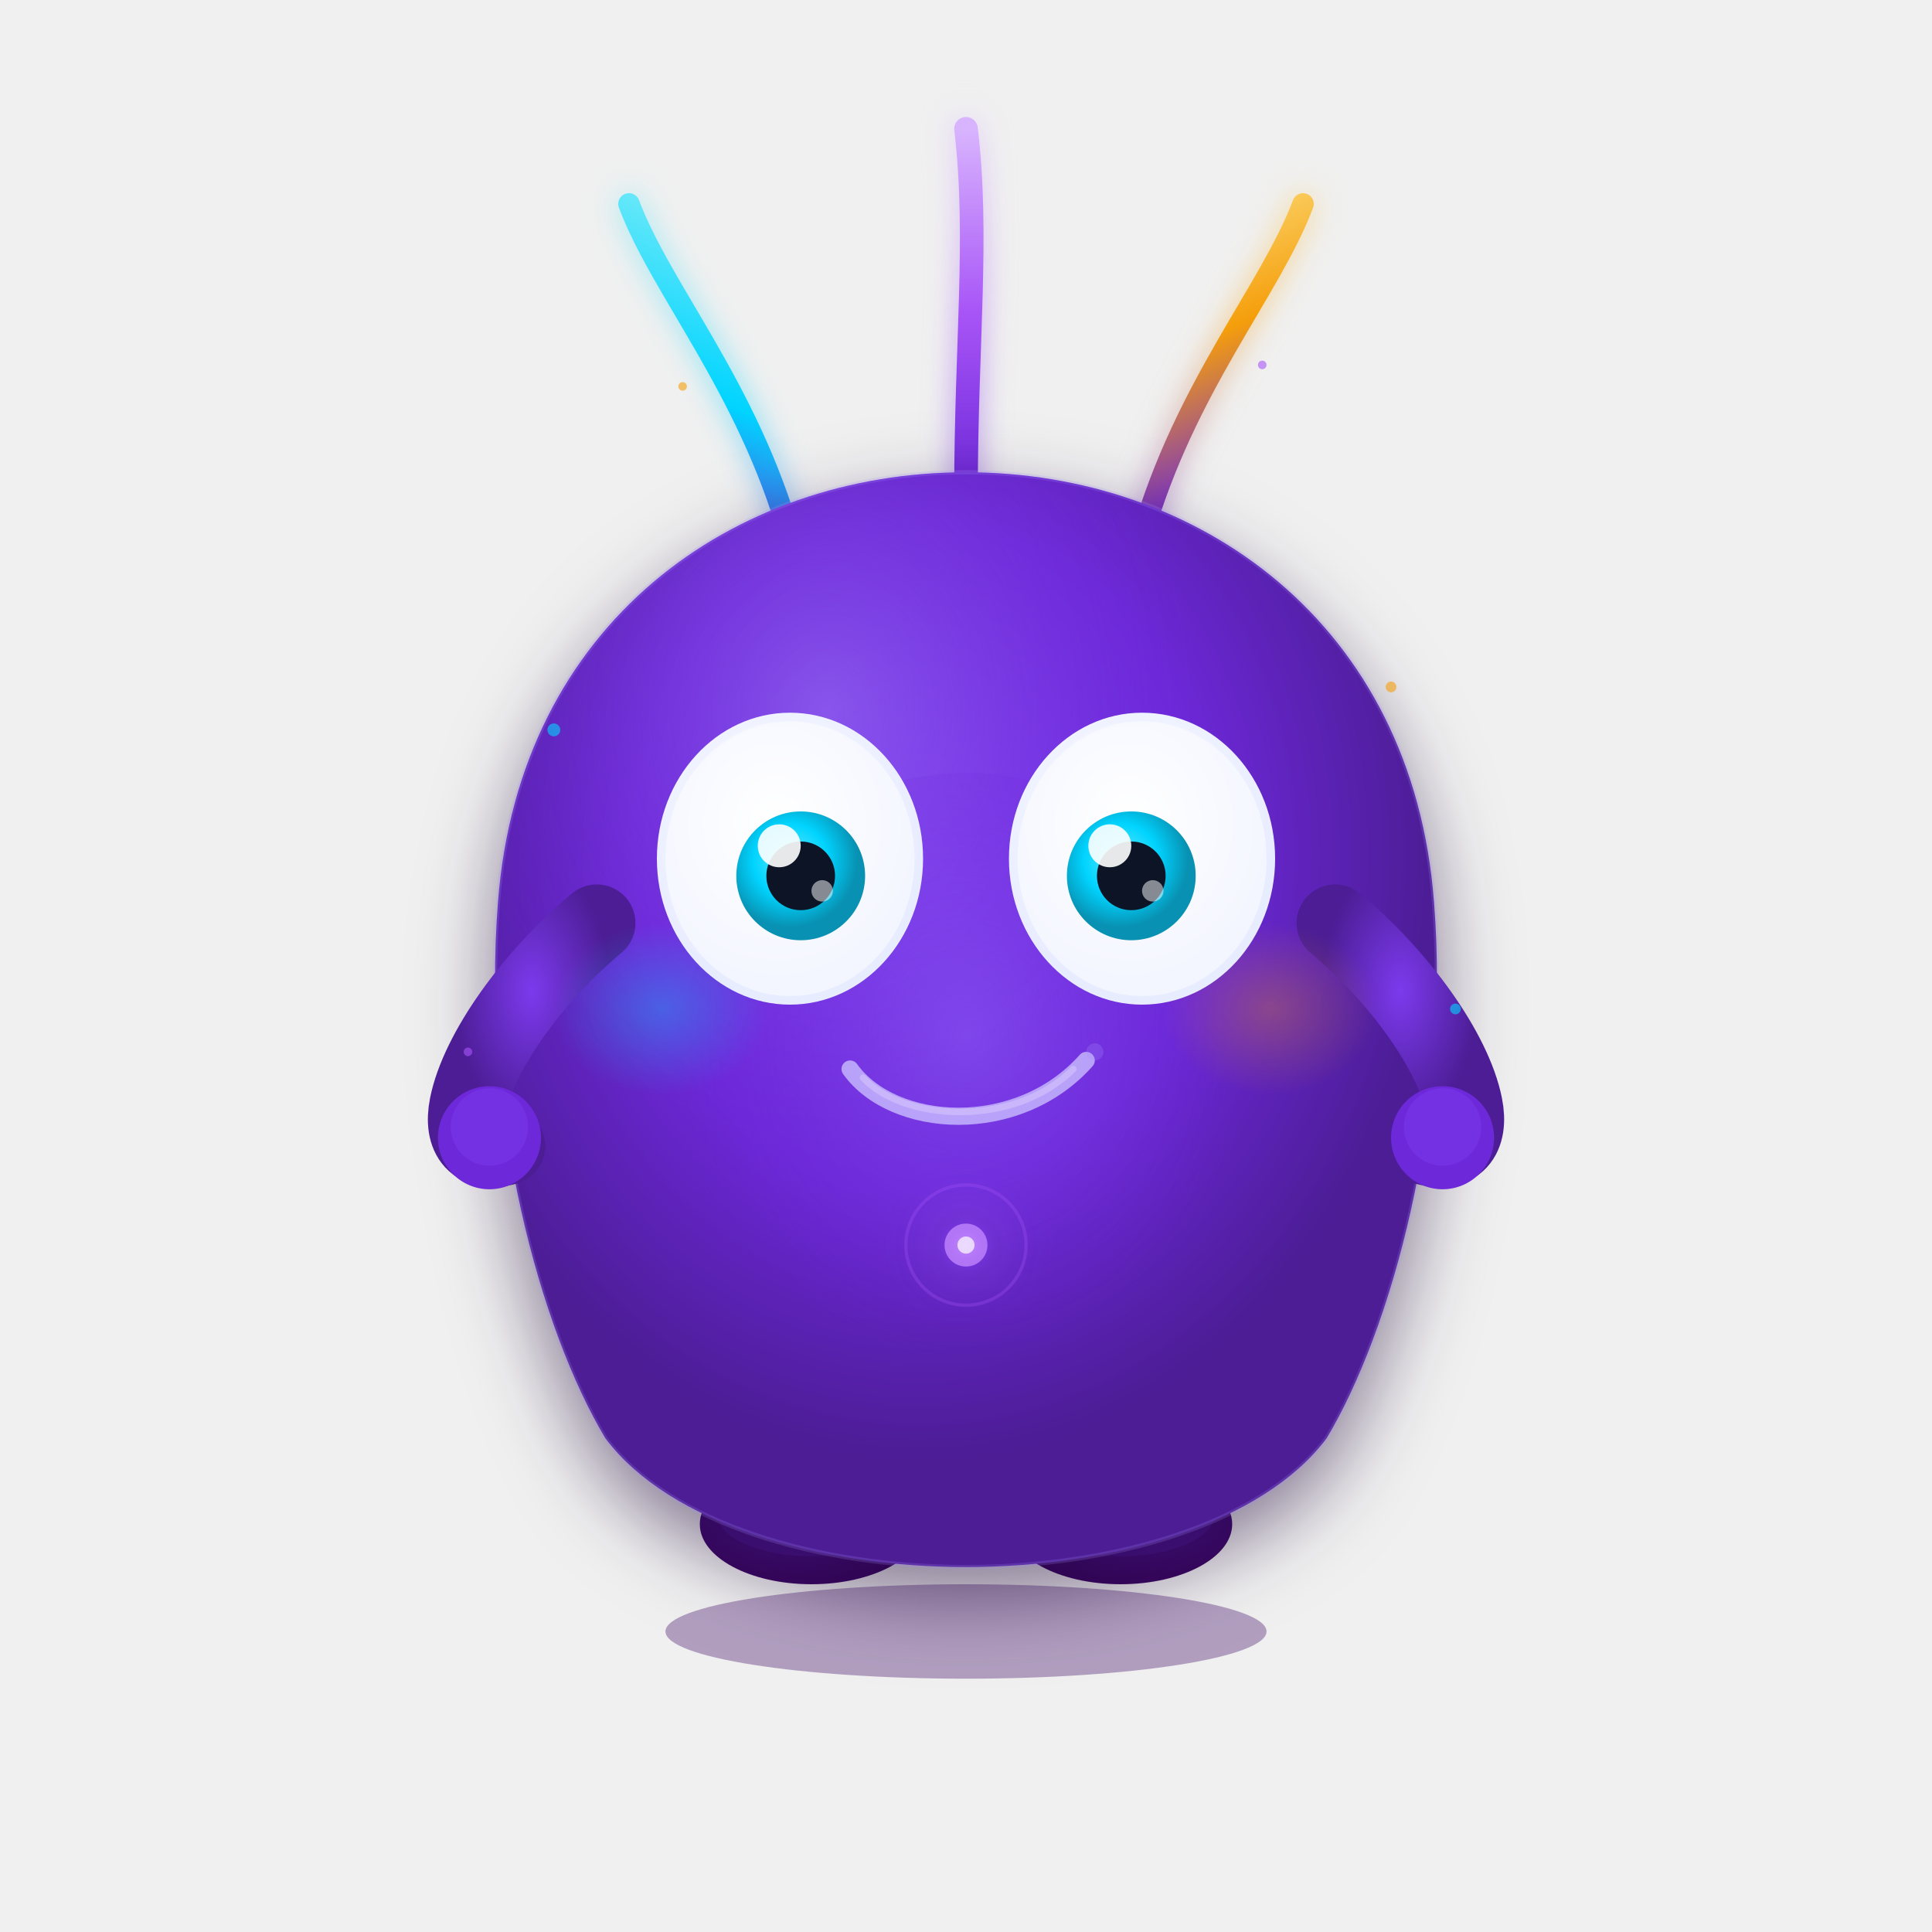
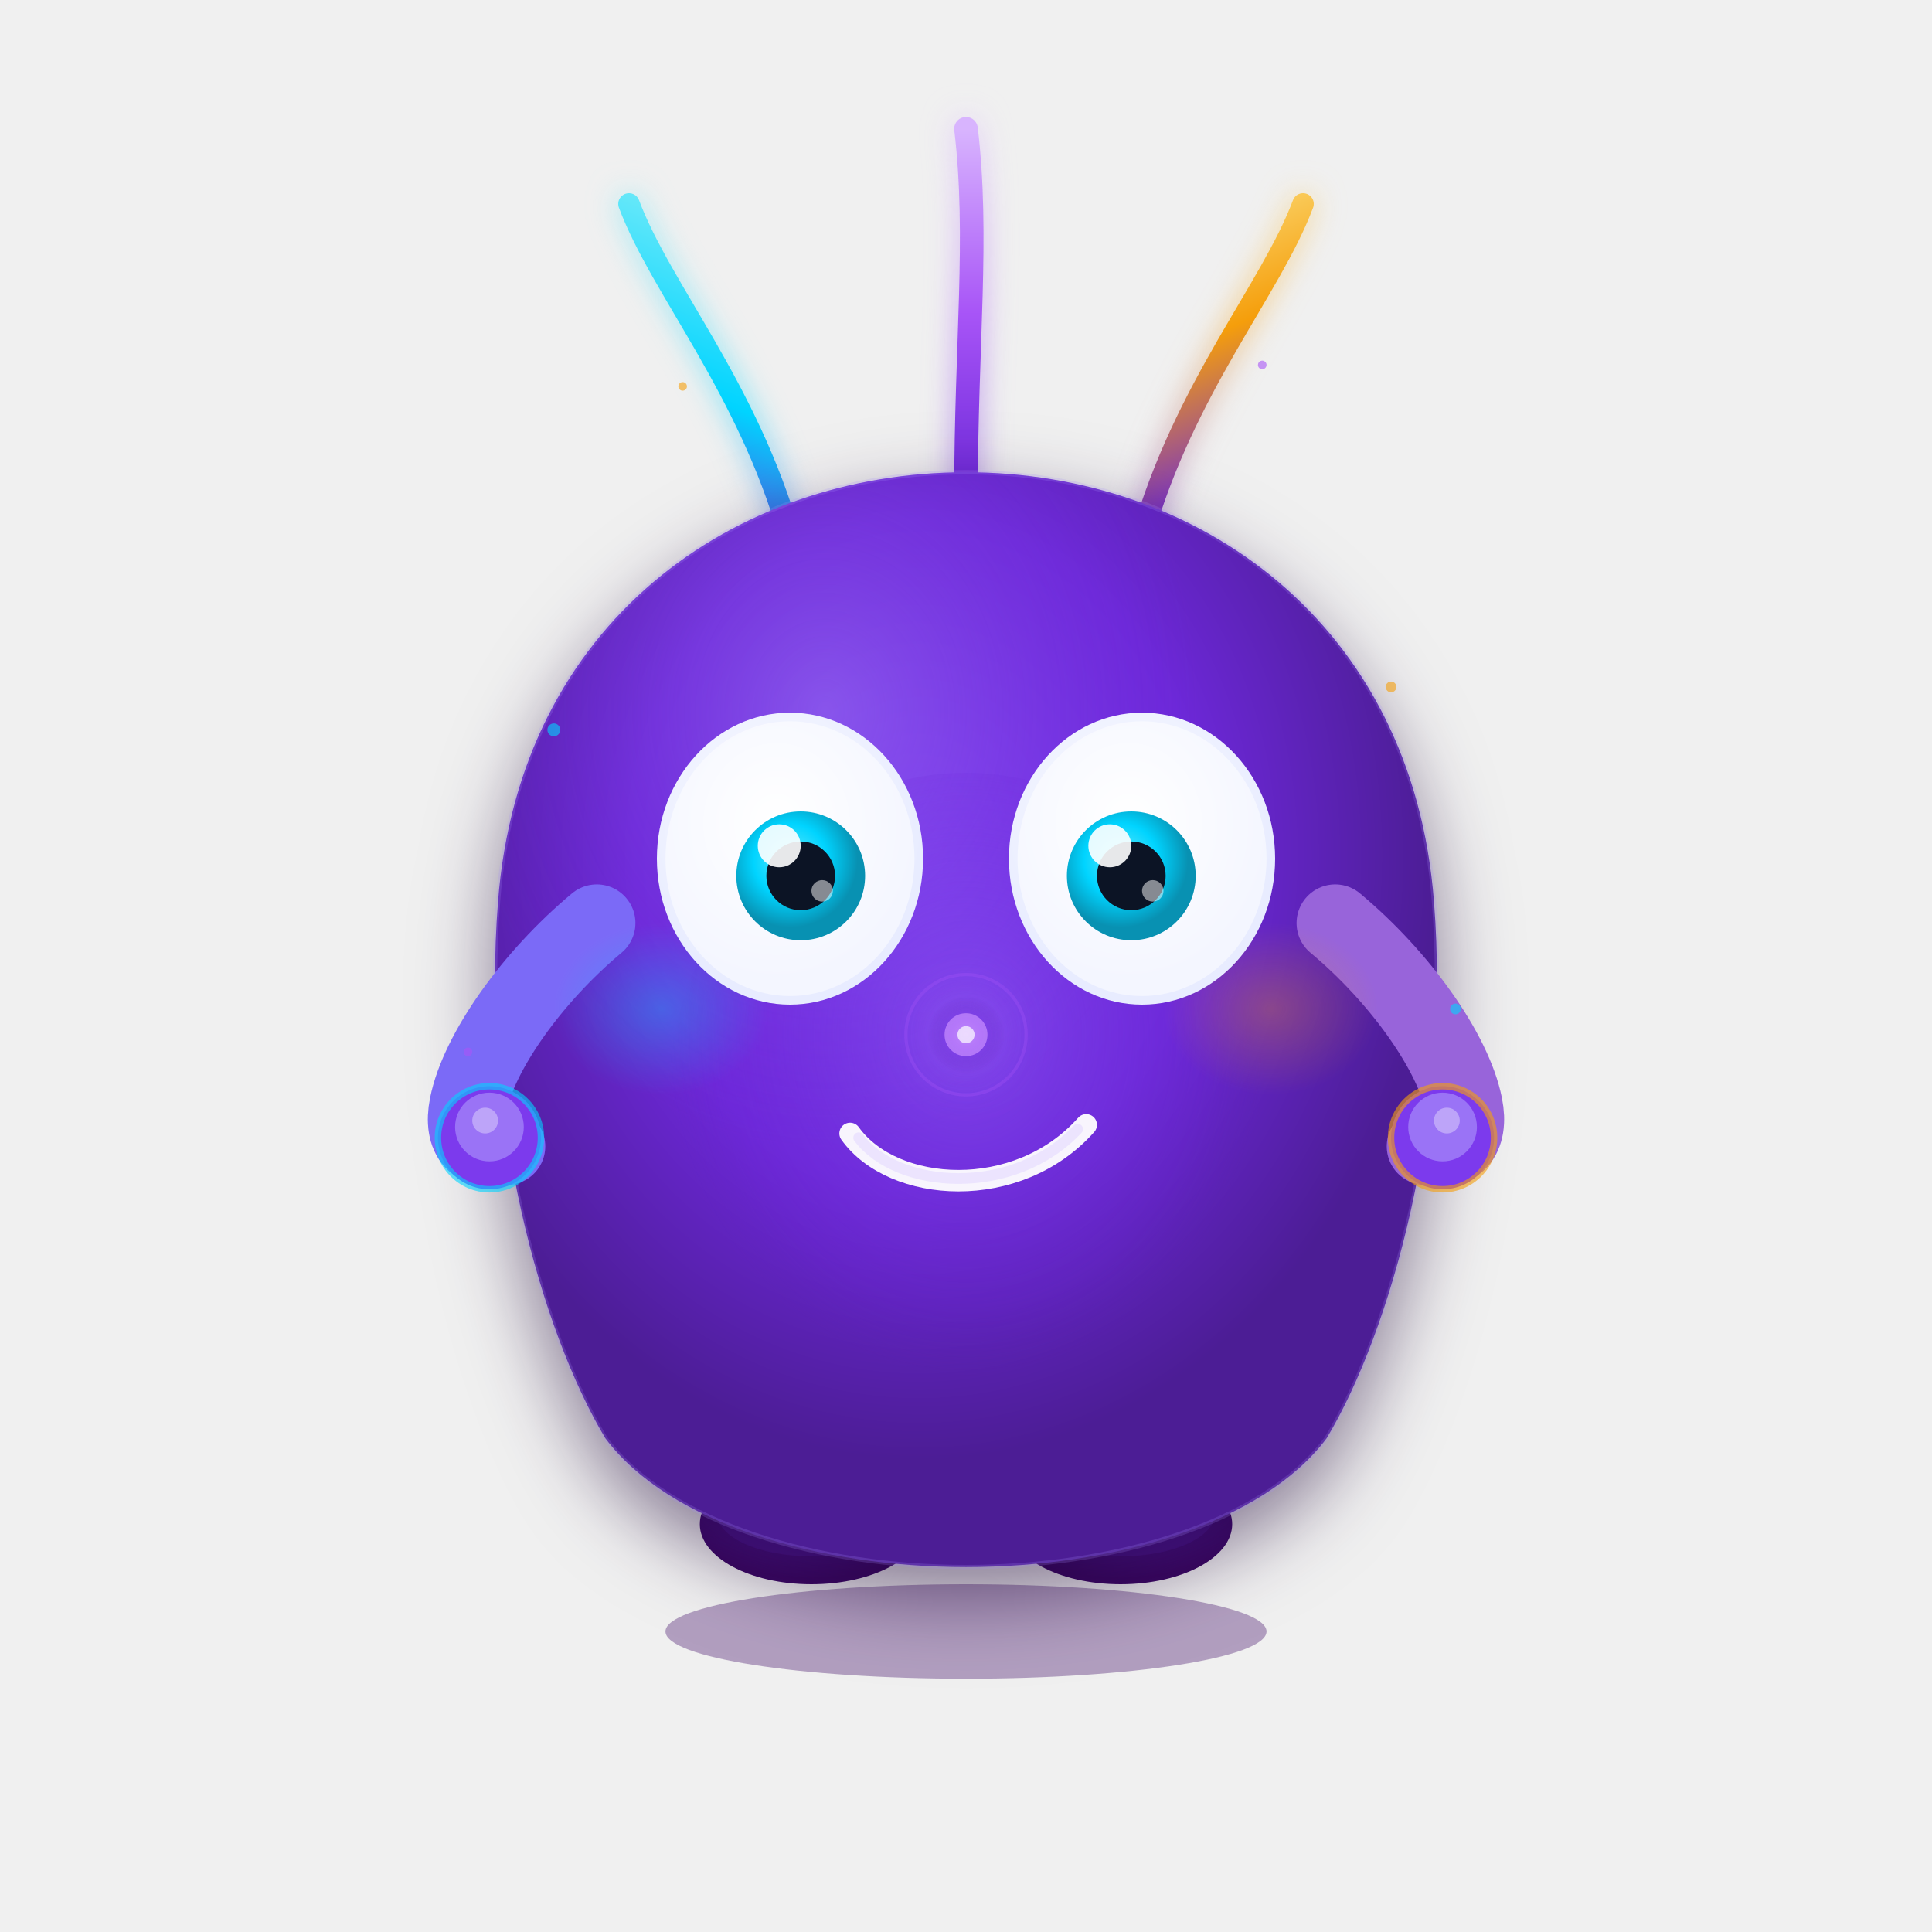
<svg xmlns="http://www.w3.org/2000/svg" width="1024" height="1024" viewBox="170 60 684 900">
  <defs>
    <radialGradient id="gBody" cx="45%" cy="35%" r="55%">
      <stop offset="0" stop-color="#7C3AED" />
      <stop offset="0.55" stop-color="#6D28D9" />
      <stop offset="1" stop-color="#4C1D95" />
    </radialGradient>
    <radialGradient id="gBodyShine" cx="35%" cy="22%" r="40%">
      <stop offset="0" stop-color="#A78BFA" stop-opacity="0.4" />
      <stop offset="1" stop-color="#6D28D9" stop-opacity="0" />
    </radialGradient>
    <radialGradient id="gBelly" cx="50%" cy="38%" r="50%">
      <stop offset="0" stop-color="#8B5CF6" stop-opacity="0.5" />
      <stop offset="0.8" stop-color="#6D28D9" stop-opacity="0.15" />
      <stop offset="1" stop-color="#5B21B6" stop-opacity="0" />
    </radialGradient>
    <radialGradient id="gEyeW" cx="45%" cy="38%" r="55%">
      <stop offset="0" stop-color="#FFFFFF" />
      <stop offset="1" stop-color="#E8ECFF" />
    </radialGradient>
    <radialGradient id="gIrisC" cx="42%" cy="38%" r="52%">
      <stop offset="0" stop-color="#67E8F9" />
      <stop offset="0.55" stop-color="#00D4FF" />
      <stop offset="1" stop-color="#0891B2" />
    </radialGradient>
    <radialGradient id="gIrisA" cx="42%" cy="38%" r="52%">
      <stop offset="0" stop-color="#FDE68A" />
      <stop offset="0.55" stop-color="#F59E0B" />
      <stop offset="1" stop-color="#D97706" />
    </radialGradient>
    <linearGradient id="tC" x1="0" y1="1" x2="0.2" y2="0">
      <stop offset="0" stop-color="#6D28D9" />
      <stop offset="0.5" stop-color="#00D4FF" />
      <stop offset="1" stop-color="#67E8F9" />
    </linearGradient>
    <linearGradient id="tP" x1="0" y1="1" x2="0" y2="0">
      <stop offset="0" stop-color="#6D28D9" />
      <stop offset="0.5" stop-color="#A855F7" />
      <stop offset="1" stop-color="#D8B4FE" />
    </linearGradient>
    <linearGradient id="tA" x1="0" y1="1" x2="-0.2" y2="0">
      <stop offset="0" stop-color="#6D28D9" />
      <stop offset="0.5" stop-color="#F59E0B" />
      <stop offset="1" stop-color="#FDE68A" />
    </linearGradient>
    <radialGradient id="gChkL" cx="50%" cy="50%" r="50%">
      <stop offset="0" stop-color="#00D4FF" stop-opacity="0.32" />
      <stop offset="1" stop-color="#00D4FF" stop-opacity="0" />
    </radialGradient>
    <radialGradient id="gChkR" cx="50%" cy="50%" r="50%">
      <stop offset="0" stop-color="#F59E0B" stop-opacity="0.28" />
      <stop offset="1" stop-color="#F59E0B" stop-opacity="0" />
    </radialGradient>
    <radialGradient id="gCore" cx="50%" cy="50%" r="50%">
      <stop offset="0" stop-color="#C084FC" />
      <stop offset="0.4" stop-color="#7C3AED" stop-opacity="0.6" />
      <stop offset="1" stop-color="#5B21B6" stop-opacity="0" />
    </radialGradient>
    <radialGradient id="gArm" cx="50%" cy="30%" r="60%">
      <stop offset="0" stop-color="#7C3AED" />
      <stop offset="1" stop-color="#4C1D95" />
    </radialGradient>
    <radialGradient id="gFoot" cx="50%" cy="30%" r="65%">
      <stop offset="0" stop-color="#5B21B6" />
      <stop offset="1" stop-color="#3B0764" />
    </radialGradient>
    <filter id="fGlow" x="-60%" y="-60%" width="220%" height="220%" color-interpolation-filters="sRGB">
      <feGaussianBlur stdDeviation="7" result="b" />
      <feColorMatrix in="b" type="matrix" values="1 0 0 0 0  0 1 0 0 0  0 0 1 0 0  0 0 0 0.5 0" result="g" />
      <feMerge>
        <feMergeNode in="g" />
        <feMergeNode in="SourceGraphic" />
      </feMerge>
    </filter>
    <filter id="fGlowBig" x="-80%" y="-80%" width="260%" height="260%" color-interpolation-filters="sRGB">
      <feGaussianBlur stdDeviation="12" result="b" />
      <feColorMatrix in="b" type="matrix" values="1 0 0 0 0  0 1 0 0 0  0 0 1 0 0  0 0 0 0.45 0" result="g" />
      <feMerge>
        <feMergeNode in="g" />
        <feMergeNode in="SourceGraphic" />
      </feMerge>
    </filter>
    <filter id="fShadow" x="-30%" y="-10%" width="160%" height="160%" color-interpolation-filters="sRGB">
      <feGaussianBlur in="SourceAlpha" stdDeviation="18" />
      <feOffset dy="14" />
      <feColorMatrix type="matrix" values="0 0 0 0 0.1  0 0 0 0 0  0 0 0 0 0.2  0 0 0 0.5 0" />
    </filter>
    <filter id="fInner" x="-10%" y="-10%" width="120%" height="120%" color-interpolation-filters="sRGB">
      <feGaussianBlur stdDeviation="3" result="b" />
      <feColorMatrix in="b" type="matrix" values="1 0 0 0 0  0 1 0 0 0  0 0 1 0 0  0 0 0 0.3 0" result="g" />
      <feMerge>
        <feMergeNode in="g" />
        <feMergeNode in="SourceGraphic" />
      </feMerge>
    </filter>
    <clipPath id="clipEyeL">
      <ellipse cx="430" cy="460" rx="62" ry="68">
        <animate attributeName="ry" values="68; 68; 2; 68; 68; 3; 68" keyTimes="0; 0.82; 0.85; 0.88; 0.94; 0.97; 1" dur="5.5s" repeatCount="indefinite" />
      </ellipse>
    </clipPath>
    <clipPath id="clipEyeR">
      <ellipse cx="594" cy="460" rx="62" ry="68">
        <animate attributeName="ry" values="68; 68; 2; 68; 68; 3; 68" keyTimes="0; 0.82; 0.85; 0.88; 0.94; 0.97; 1" dur="5.5s" repeatCount="indefinite" />
      </ellipse>
    </clipPath>
  </defs>
  <g>
    <animateTransform attributeName="transform" type="translate" values="0 0; 0 -10; 0 0" dur="3.8s" repeatCount="indefinite" calcMode="spline" keySplines="0.45 0 0.55 1; 0.45 0 0.55 1" />
    <ellipse cx="512" cy="820" rx="140" ry="22" fill="#3B0764" opacity="0.35">
      <animate attributeName="rx" values="140;125;140" dur="3.8s" repeatCount="indefinite" calcMode="spline" keySplines="0.45 0 0.55 1; 0.45 0 0.55 1" />
      <animate attributeName="opacity" values="0.35;0.22;0.35" dur="3.8s" repeatCount="indefinite" calcMode="spline" keySplines="0.45 0 0.55 1; 0.45 0 0.55 1" />
    </ellipse>
    <g filter="url(#fGlow)">
      <path d="M430 310 C410 240 370 195 355 155" stroke="url(#tC)" stroke-width="10" stroke-linecap="round" fill="none">
        <animate attributeName="d" values="M430 310 C410 240 370 195 355 155;                   M430 310 C405 235 360 200 340 165;                   M430 310 C410 240 370 195 355 155" dur="3s" repeatCount="indefinite" calcMode="spline" keySplines="0.45 0 0.55 1; 0.45 0 0.55 1" />
      </path>
      <circle r="10" fill="#00D4FF" opacity="0.95">
        <animate attributeName="cx" values="355;340;355" dur="3s" repeatCount="indefinite" calcMode="spline" keySplines="0.45 0 0.55 1; 0.45 0 0.55 1" />
        <animate attributeName="cy" values="155;165;155" dur="3s" repeatCount="indefinite" calcMode="spline" keySplines="0.45 0 0.55 1; 0.45 0 0.55 1" />
      </circle>
      <circle r="20" fill="#00D4FF" opacity="0.15">
        <animate attributeName="cx" values="355;340;355" dur="3s" repeatCount="indefinite" calcMode="spline" keySplines="0.45 0 0.55 1; 0.45 0 0.55 1" />
        <animate attributeName="cy" values="155;165;155" dur="3s" repeatCount="indefinite" calcMode="spline" keySplines="0.45 0 0.55 1; 0.45 0 0.55 1" />
        <animate attributeName="opacity" values="0.15;0.28;0.15" dur="2.5s" repeatCount="indefinite" />
      </circle>
    </g>
    <g filter="url(#fGlow)">
      <path d="M512 290 C512 220 518 170 512 120" stroke="url(#tP)" stroke-width="11" stroke-linecap="round" fill="none">
        <animate attributeName="d" values="M512 290 C512 220 518 170 512 120;                   M512 290 C508 215 506 165 512 110;                   M512 290 C512 220 518 170 512 120" dur="3.4s" repeatCount="indefinite" calcMode="spline" keySplines="0.45 0 0.55 1; 0.45 0 0.55 1" />
      </path>
      <circle cx="512" r="12" fill="#A855F7" opacity="0.95">
        <animate attributeName="cy" values="120;110;120" dur="3.4s" repeatCount="indefinite" calcMode="spline" keySplines="0.45 0 0.55 1; 0.45 0 0.55 1" />
      </circle>
      <circle cx="512" r="24" fill="#A855F7" opacity="0.12">
        <animate attributeName="cy" values="120;110;120" dur="3.4s" repeatCount="indefinite" calcMode="spline" keySplines="0.45 0 0.55 1; 0.45 0 0.55 1" />
        <animate attributeName="opacity" values="0.12;0.25;0.12" dur="2.8s" repeatCount="indefinite" />
      </circle>
    </g>
    <g filter="url(#fGlow)">
      <path d="M594 310 C614 240 654 195 669 155" stroke="url(#tA)" stroke-width="10" stroke-linecap="round" fill="none">
        <animate attributeName="d" values="M594 310 C614 240 654 195 669 155;                   M594 310 C619 235 664 200 684 165;                   M594 310 C614 240 654 195 669 155" dur="3.2s" repeatCount="indefinite" calcMode="spline" keySplines="0.45 0 0.55 1; 0.45 0 0.55 1" />
      </path>
      <circle r="10" fill="#F59E0B" opacity="0.95">
        <animate attributeName="cx" values="669;684;669" dur="3.2s" repeatCount="indefinite" calcMode="spline" keySplines="0.45 0 0.55 1; 0.45 0 0.55 1" />
        <animate attributeName="cy" values="155;165;155" dur="3.2s" repeatCount="indefinite" calcMode="spline" keySplines="0.45 0 0.55 1; 0.45 0 0.55 1" />
      </circle>
      <circle r="20" fill="#F59E0B" opacity="0.12">
        <animate attributeName="cx" values="669;684;669" dur="3.2s" repeatCount="indefinite" calcMode="spline" keySplines="0.45 0 0.55 1; 0.45 0 0.55 1" />
        <animate attributeName="cy" values="155;165;155" dur="3.2s" repeatCount="indefinite" calcMode="spline" keySplines="0.45 0 0.55 1; 0.45 0 0.55 1" />
        <animate attributeName="opacity" values="0.12;0.26;0.12" dur="2.6s" repeatCount="indefinite" />
      </circle>
    </g>
    <ellipse cx="440" cy="770" rx="52" ry="28" fill="url(#gFoot)" />
    <ellipse cx="440" cy="765" rx="44" ry="20" fill="#5B21B6" opacity="0.3" />
    <ellipse cx="584" cy="770" rx="52" ry="28" fill="url(#gFoot)" />
    <ellipse cx="584" cy="765" rx="44" ry="20" fill="#5B21B6" opacity="0.3" />
    <use href="#bodyShape" filter="url(#fShadow)" />
    <path id="bodyShape" d="       M512 280       C620 280 720 350 730 480       C738 580 710 680 680 730       C650 770 580 790 512 790       C444 790 374 770 344 730       C314 680 286 580 294 480       C304 350 404 280 512 280Z     " fill="url(#gBody)" />
    <path d="       M512 280       C620 280 720 350 730 480       C738 580 710 680 680 730       C650 770 580 790 512 790       C444 790 374 770 344 730       C314 680 286 580 294 480       C304 350 404 280 512 280Z     " fill="url(#gBodyShine)" />
    <path d="       M512 280       C620 280 720 350 730 480       C738 580 710 680 680 730       C650 770 580 790 512 790       C444 790 374 770 344 730       C314 680 286 580 294 480       C304 350 404 280 512 280Z     " fill="none" stroke="#A78BFA" stroke-width="2" opacity="0.2" />
    <ellipse cx="512" cy="580" rx="140" ry="160" fill="url(#gBelly)" />
    <g>
      <animateTransform attributeName="transform" type="rotate" values="0 340 520; -5 340 520; 0 340 520" dur="3.2s" repeatCount="indefinite" calcMode="spline" keySplines="0.45 0 0.55 1; 0.45 0 0.55 1" />
-       <path d="M340 490 C310 515 285 550 280 575 C277 590 284 598 298 594" stroke="url(#gArm)" stroke-width="36" stroke-linecap="round" fill="none" />
-       <circle cx="290" cy="590" r="24" fill="#6D28D9" />
-       <circle cx="290" cy="585" r="18" fill="#7C3AED" opacity="0.5" />
+       <path d="M340 490 C310 515 285 550 280 575 C277 590 284 598 298 594" stroke="#8B5CF6" stroke-width="36" stroke-linecap="round" fill="none" />
+       <path d="M340 490 C310 515 285 550 280 575 C277 590 284 598 298 594" stroke="#00D4FF" stroke-width="36" stroke-linecap="round" fill="none" opacity="0.12" />
+       <circle cx="290" cy="590" r="24" fill="#7C3AED" />
+       <circle cx="290" cy="590" r="24" fill="none" stroke="#00D4FF" stroke-width="3" opacity="0.6" />
+       <circle cx="290" cy="585" r="16" fill="#A78BFA" opacity="0.7" />
+       <circle cx="288" cy="582" r="6" fill="#FFFFFF" opacity="0.35" />
    </g>
    <g>
      <animateTransform attributeName="transform" type="rotate" values="0 684 520; 4 684 520; 0 684 520" dur="3.6s" repeatCount="indefinite" calcMode="spline" keySplines="0.45 0 0.55 1; 0.45 0 0.55 1" />
-       <path d="M684 490 C714 515 739 550 744 575 C747 590 740 598 726 594" stroke="url(#gArm)" stroke-width="36" stroke-linecap="round" fill="none" />
-       <circle cx="734" cy="590" r="24" fill="#6D28D9" />
-       <circle cx="734" cy="585" r="18" fill="#7C3AED" opacity="0.5" />
+       <path d="M684 490 C714 515 739 550 744 575 C747 590 740 598 726 594" stroke="#8B5CF6" stroke-width="36" stroke-linecap="round" fill="none" />
+       <path d="M684 490 C714 515 739 550 744 575 C747 590 740 598 726 594" stroke="#F59E0B" stroke-width="36" stroke-linecap="round" fill="none" opacity="0.12" />
+       <circle cx="734" cy="590" r="24" fill="#7C3AED" />
+       <circle cx="734" cy="590" r="24" fill="none" stroke="#F59E0B" stroke-width="3" opacity="0.6" />
+       <circle cx="734" cy="585" r="16" fill="#A78BFA" opacity="0.7" />
+       <circle cx="736" cy="582" r="6" fill="#FFFFFF" opacity="0.35" />
    </g>
    <ellipse cx="370" cy="530" rx="50" ry="40" fill="url(#gChkL)">
      <animate attributeName="opacity" values="0.7;1;0.7" dur="3s" repeatCount="indefinite" />
    </ellipse>
    <ellipse cx="654" cy="530" rx="50" ry="40" fill="url(#gChkR)">
      <animate attributeName="opacity" values="0.7;1;0.7" dur="3s" repeatCount="indefinite" begin="0.5s" />
    </ellipse>
    <g clip-path="url(#clipEyeL)">
      <ellipse cx="430" cy="460" rx="62" ry="68" fill="url(#gEyeW)">
        <animate attributeName="ry" values="68; 68; 2; 68; 68; 3; 68" keyTimes="0; 0.82; 0.85; 0.88; 0.94; 0.97; 1" dur="5.5s" repeatCount="indefinite" />
      </ellipse>
      <ellipse cx="430" cy="460" rx="58" ry="64" fill="#FFFFFF" opacity="0.5">
        <animate attributeName="ry" values="64; 64; 1; 64; 64; 2; 64" keyTimes="0; 0.82; 0.85; 0.88; 0.94; 0.97; 1" dur="5.5s" repeatCount="indefinite" />
      </ellipse>
      <g>
        <animateTransform attributeName="transform" type="translate" values="0 0; 5 3; 8 2; 5 3; -2 1; 0 0" dur="8s" repeatCount="indefinite" calcMode="spline" keySplines="0.4 0 0.6 1; 0.4 0 0.6 1; 0.4 0 0.6 1; 0.4 0 0.6 1; 0.4 0 0.6 1" />
        <circle cx="435" cy="468" r="30" fill="url(#gIrisC)" />
        <circle cx="435" cy="468" r="16" fill="#0C1425" />
        <circle cx="425" cy="454" r="10" fill="#FFFFFF" opacity="0.9" />
        <circle cx="445" cy="475" r="5" fill="#FFFFFF" opacity="0.5" />
      </g>
    </g>
    <line x1="372" y1="460" x2="488" y2="460" stroke="#5B21B6" stroke-width="3" stroke-linecap="round" opacity="0">
      <animate attributeName="opacity" values="0; 0; 0.6; 0; 0; 0.6; 0" keyTimes="0; 0.82; 0.85; 0.88; 0.94; 0.97; 1" dur="5.5s" repeatCount="indefinite" />
    </line>
    <g clip-path="url(#clipEyeR)">
      <ellipse cx="594" cy="460" rx="62" ry="68" fill="url(#gEyeW)">
        <animate attributeName="ry" values="68; 68; 2; 68; 68; 3; 68" keyTimes="0; 0.82; 0.85; 0.88; 0.94; 0.97; 1" dur="5.5s" repeatCount="indefinite" />
      </ellipse>
      <ellipse cx="594" cy="460" rx="58" ry="64" fill="#FFFFFF" opacity="0.5">
        <animate attributeName="ry" values="64; 64; 1; 64; 64; 2; 64" keyTimes="0; 0.82; 0.85; 0.88; 0.94; 0.97; 1" dur="5.5s" repeatCount="indefinite" />
      </ellipse>
      <g>
        <animateTransform attributeName="transform" type="translate" values="0 0; 5 3; 8 2; 5 3; -2 1; 0 0" dur="8s" repeatCount="indefinite" calcMode="spline" keySplines="0.4 0 0.6 1; 0.4 0 0.6 1; 0.4 0 0.6 1; 0.4 0 0.6 1; 0.4 0 0.6 1" />
        <circle cx="589" cy="468" r="30" fill="url(#gIrisC)" />
        <circle cx="589" cy="468" r="16" fill="#0C1425" />
        <circle cx="579" cy="454" r="10" fill="#FFFFFF" opacity="0.9" />
        <circle cx="599" cy="475" r="5" fill="#FFFFFF" opacity="0.5" />
      </g>
    </g>
    <line x1="536" y1="460" x2="652" y2="460" stroke="#5B21B6" stroke-width="3" stroke-linecap="round" opacity="0">
      <animate attributeName="opacity" values="0; 0; 0.6; 0; 0; 0.6; 0" keyTimes="0; 0.82; 0.85; 0.88; 0.94; 0.97; 1" dur="5.5s" repeatCount="indefinite" />
    </line>
-     <path d="M458 558 C478 586 536 590 568 554" stroke="#C4B5FD" stroke-width="8" stroke-linecap="round" fill="none" opacity="0.85" />
-     <path d="M464 562 C482 582 534 586 562 558" stroke="#E9DDFF" stroke-width="3" stroke-linecap="round" fill="none" opacity="0.35" />
-     <circle cx="572" cy="550" r="4" fill="#A78BFA" opacity="0.25" />
    <g filter="url(#fGlowBig)">
-       <circle cx="512" cy="640" r="18" fill="url(#gCore)">
+       <circle cx="512" cy="542" r="18" fill="url(#gCore)">
        <animate attributeName="r" values="16;20;16" dur="2.5s" repeatCount="indefinite" calcMode="spline" keySplines="0.45 0 0.55 1; 0.45 0 0.55 1" />
      </circle>
-       <circle cx="512" cy="640" r="10" fill="#C084FC" opacity="0.8">
+       <circle cx="512" cy="542" r="10" fill="#C084FC" opacity="0.8">
        <animate attributeName="r" values="8;12;8" dur="2.5s" repeatCount="indefinite" calcMode="spline" keySplines="0.45 0 0.55 1; 0.45 0 0.55 1" />
        <animate attributeName="opacity" values="0.6;1;0.6" dur="2.5s" repeatCount="indefinite" />
      </circle>
-       <circle cx="512" cy="640" r="4" fill="#FFFFFF" opacity="0.7">
+       <circle cx="512" cy="542" r="4" fill="#FFFFFF" opacity="0.7">
        <animate attributeName="opacity" values="0.5;0.9;0.5" dur="2.5s" repeatCount="indefinite" />
      </circle>
-       <circle cx="512" cy="640" r="28" fill="none" stroke="#A855F7" stroke-width="1.5" opacity="0.3">
+       <circle cx="512" cy="542" r="28" fill="none" stroke="#A855F7" stroke-width="1.5" opacity="0.3">
        <animate attributeName="r" values="26;32;26" dur="2.5s" repeatCount="indefinite" calcMode="spline" keySplines="0.45 0 0.55 1; 0.45 0 0.55 1" />
        <animate attributeName="opacity" values="0.3;0.15;0.3" dur="2.5s" repeatCount="indefinite" />
      </circle>
    </g>
+     <path d="M458 588 C478 616 536 620 568 584" stroke="#FFFFFF" stroke-width="10" stroke-linecap="round" fill="none" opacity="0.95" />
+     <path d="M462 590 C480 614 534 618 564 586" stroke="#E0D4FF" stroke-width="5" stroke-linecap="round" fill="none" opacity="0.5" />
    <g opacity="0.6">
      <circle cx="320" cy="400" r="3" fill="#00D4FF">
        <animate attributeName="opacity" values="0;0.8;0" dur="3s" repeatCount="indefinite" />
        <animate attributeName="r" values="2;4;2" dur="3s" repeatCount="indefinite" />
      </circle>
      <circle cx="710" cy="380" r="2.5" fill="#F59E0B">
        <animate attributeName="opacity" values="0;0.7;0" dur="3.5s" repeatCount="indefinite" begin="1s" />
        <animate attributeName="r" values="1.5;3.5;1.5" dur="3.5s" repeatCount="indefinite" begin="1s" />
      </circle>
      <circle cx="280" cy="550" r="2" fill="#A855F7">
        <animate attributeName="opacity" values="0;0.6;0" dur="4s" repeatCount="indefinite" begin="0.5s" />
        <animate attributeName="r" values="1;3;1" dur="4s" repeatCount="indefinite" begin="0.5s" />
      </circle>
      <circle cx="740" cy="530" r="2.5" fill="#00D4FF">
        <animate attributeName="opacity" values="0;0.7;0" dur="3.8s" repeatCount="indefinite" begin="1.5s" />
        <animate attributeName="r" values="1.5;3.5;1.5" dur="3.8s" repeatCount="indefinite" begin="1.5s" />
      </circle>
      <circle cx="380" cy="240" r="2" fill="#F59E0B">
        <animate attributeName="opacity" values="0;0.5;0" dur="4.5s" repeatCount="indefinite" begin="2s" />
      </circle>
      <circle cx="650" cy="230" r="2" fill="#A855F7">
        <animate attributeName="opacity" values="0;0.5;0" dur="4.2s" repeatCount="indefinite" begin="0.8s" />
      </circle>
    </g>
  </g>
</svg>
